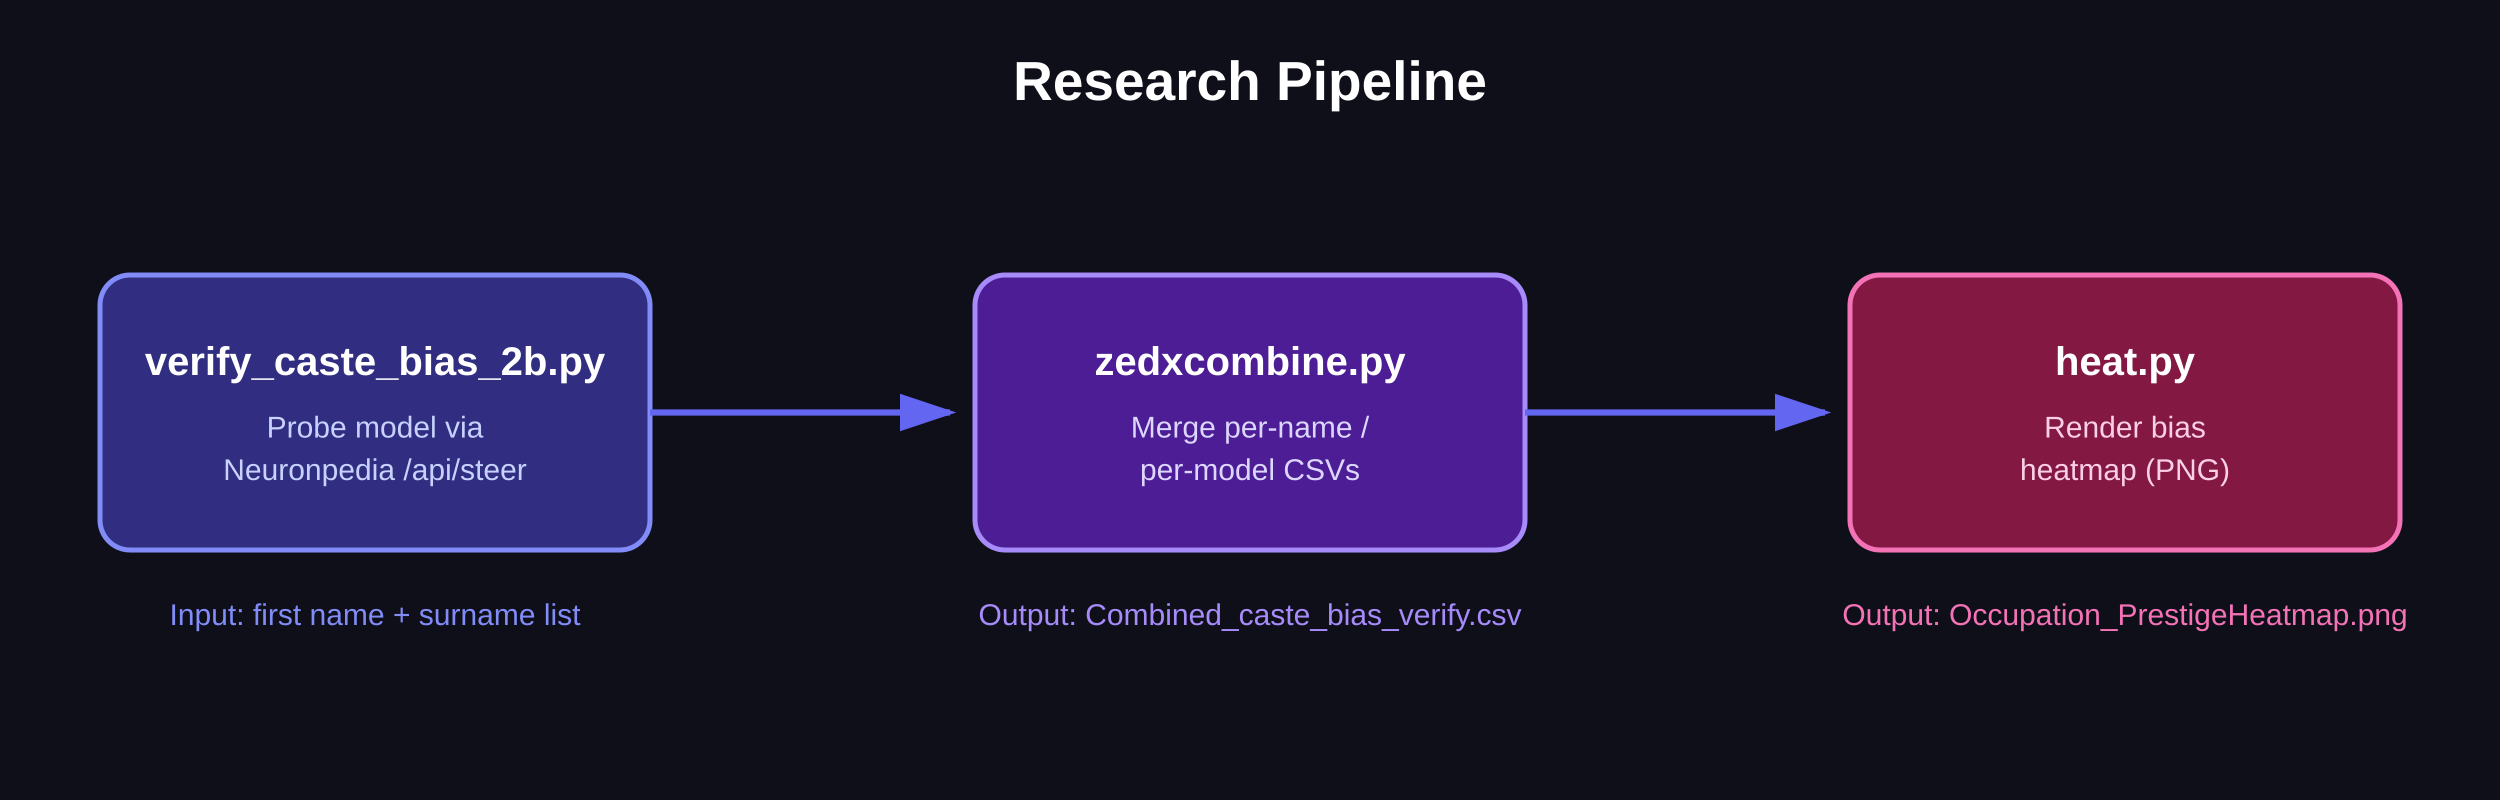
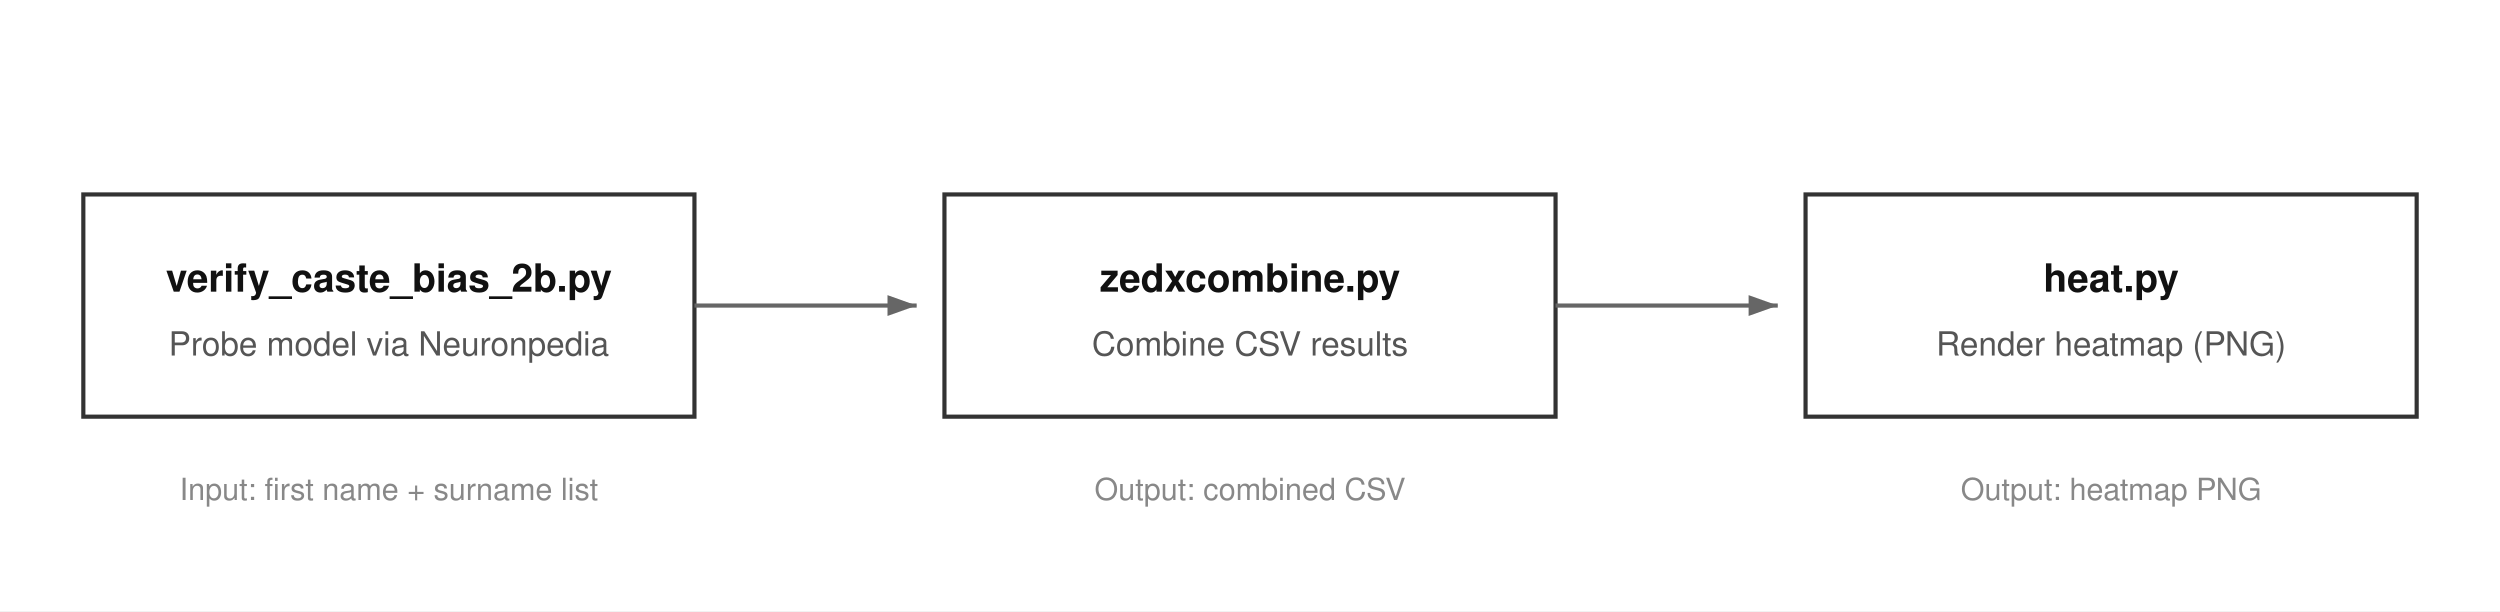
- <svg xmlns="http://www.w3.org/2000/svg" width="1000" height="320" viewBox="0 0 1000 320">
+ <svg xmlns="http://www.w3.org/2000/svg" width="900" height="220" viewBox="0 0 900 220">
  <defs>
-     <marker id="arrow" markerWidth="10" markerHeight="10" refX="8" refY="3" orient="auto">
-       <path d="M0,0 L0,6 L9,3 z" fill="#6366f1" />
+     <marker id="arrow" markerWidth="8" markerHeight="8" refX="7" refY="2.5" orient="auto">
+       <path d="M0,0 L0,5 L7,2.5 z" fill="#666666" />
    </marker>
  </defs>
-   <rect width="1000" height="320" fill="#0f0f1a" />
-   <text x="500" y="40" font-family="Arial, sans-serif" font-size="22" font-weight="bold" fill="#ffffff" text-anchor="middle">Research Pipeline</text>
-   <rect x="40" y="110" width="220" height="110" rx="12" fill="#312e81" stroke="#818cf8" stroke-width="2" />
-   <text x="150" y="150" font-family="Arial, sans-serif" font-size="16" font-weight="bold" fill="#ffffff" text-anchor="middle">verify_caste_bias_2b.py</text>
-   <text x="150" y="175" font-family="Arial, sans-serif" font-size="12" fill="#c7d2fe" text-anchor="middle">Probe model via</text>
-   <text x="150" y="192" font-family="Arial, sans-serif" font-size="12" fill="#c7d2fe" text-anchor="middle">Neuronpedia /api/steer</text>
-   <line x1="260" y1="165" x2="380" y2="165" stroke="#6366f1" stroke-width="2.5" marker-end="url(#arrow)" />
-   <rect x="390" y="110" width="220" height="110" rx="12" fill="#4c1d95" stroke="#a78bfa" stroke-width="2" />
-   <text x="500" y="150" font-family="Arial, sans-serif" font-size="16" font-weight="bold" fill="#ffffff" text-anchor="middle">zedxcombine.py</text>
-   <text x="500" y="175" font-family="Arial, sans-serif" font-size="12" fill="#ddd6fe" text-anchor="middle">Merge per-name /</text>
-   <text x="500" y="192" font-family="Arial, sans-serif" font-size="12" fill="#ddd6fe" text-anchor="middle">per-model CSVs</text>
-   <line x1="610" y1="165" x2="730" y2="165" stroke="#6366f1" stroke-width="2.5" marker-end="url(#arrow)" />
-   <rect x="740" y="110" width="220" height="110" rx="12" fill="#831843" stroke="#f472b6" stroke-width="2" />
-   <text x="850" y="150" font-family="Arial, sans-serif" font-size="16" font-weight="bold" fill="#ffffff" text-anchor="middle">heat.py</text>
-   <text x="850" y="175" font-family="Arial, sans-serif" font-size="12" fill="#fbcfe8" text-anchor="middle">Render bias</text>
-   <text x="850" y="192" font-family="Arial, sans-serif" font-size="12" fill="#fbcfe8" text-anchor="middle">heatmap (PNG)</text>
-   <text x="150" y="250" font-family="Arial, sans-serif" font-size="12" fill="#818cf8" text-anchor="middle">Input: first name + surname list</text>
-   <text x="500" y="250" font-family="Arial, sans-serif" font-size="12" fill="#a78bfa" text-anchor="middle">Output: Combined_caste_bias_verify.csv</text>
-   <text x="850" y="250" font-family="Arial, sans-serif" font-size="12" fill="#f472b6" text-anchor="middle">Output: Occupation_PrestigeHeatmap.png</text>
+   <rect width="900" height="220" fill="#ffffff" />
+   <rect x="30" y="70" width="220" height="80" fill="#ffffff" stroke="#333333" stroke-width="1.5" />
+   <text x="140" y="105" font-family="Helvetica, Arial, sans-serif" font-size="14" font-weight="bold" fill="#111111" text-anchor="middle">verify_caste_bias_2b.py</text>
+   <text x="140" y="128" font-family="Helvetica, Arial, sans-serif" font-size="12" fill="#555555" text-anchor="middle">Probe model via Neuronpedia</text>
+   <line x1="250" y1="110" x2="330" y2="110" stroke="#666666" stroke-width="1.5" marker-end="url(#arrow)" />
+   <rect x="340" y="70" width="220" height="80" fill="#ffffff" stroke="#333333" stroke-width="1.5" />
+   <text x="450" y="105" font-family="Helvetica, Arial, sans-serif" font-size="14" font-weight="bold" fill="#111111" text-anchor="middle">zedxcombine.py</text>
+   <text x="450" y="128" font-family="Helvetica, Arial, sans-serif" font-size="12" fill="#555555" text-anchor="middle">Combine CSV results</text>
+   <line x1="560" y1="110" x2="640" y2="110" stroke="#666666" stroke-width="1.5" marker-end="url(#arrow)" />
+   <rect x="650" y="70" width="220" height="80" fill="#ffffff" stroke="#333333" stroke-width="1.5" />
+   <text x="760" y="105" font-family="Helvetica, Arial, sans-serif" font-size="14" font-weight="bold" fill="#111111" text-anchor="middle">heat.py</text>
+   <text x="760" y="128" font-family="Helvetica, Arial, sans-serif" font-size="12" fill="#555555" text-anchor="middle">Render heatmap (PNG)</text>
+   <text x="140" y="180" font-family="Helvetica, Arial, sans-serif" font-size="11" fill="#888888" text-anchor="middle">Input: first name + surname list</text>
+   <text x="450" y="180" font-family="Helvetica, Arial, sans-serif" font-size="11" fill="#888888" text-anchor="middle">Output: combined CSV</text>
+   <text x="760" y="180" font-family="Helvetica, Arial, sans-serif" font-size="11" fill="#888888" text-anchor="middle">Output: heatmap PNG</text>
</svg>
